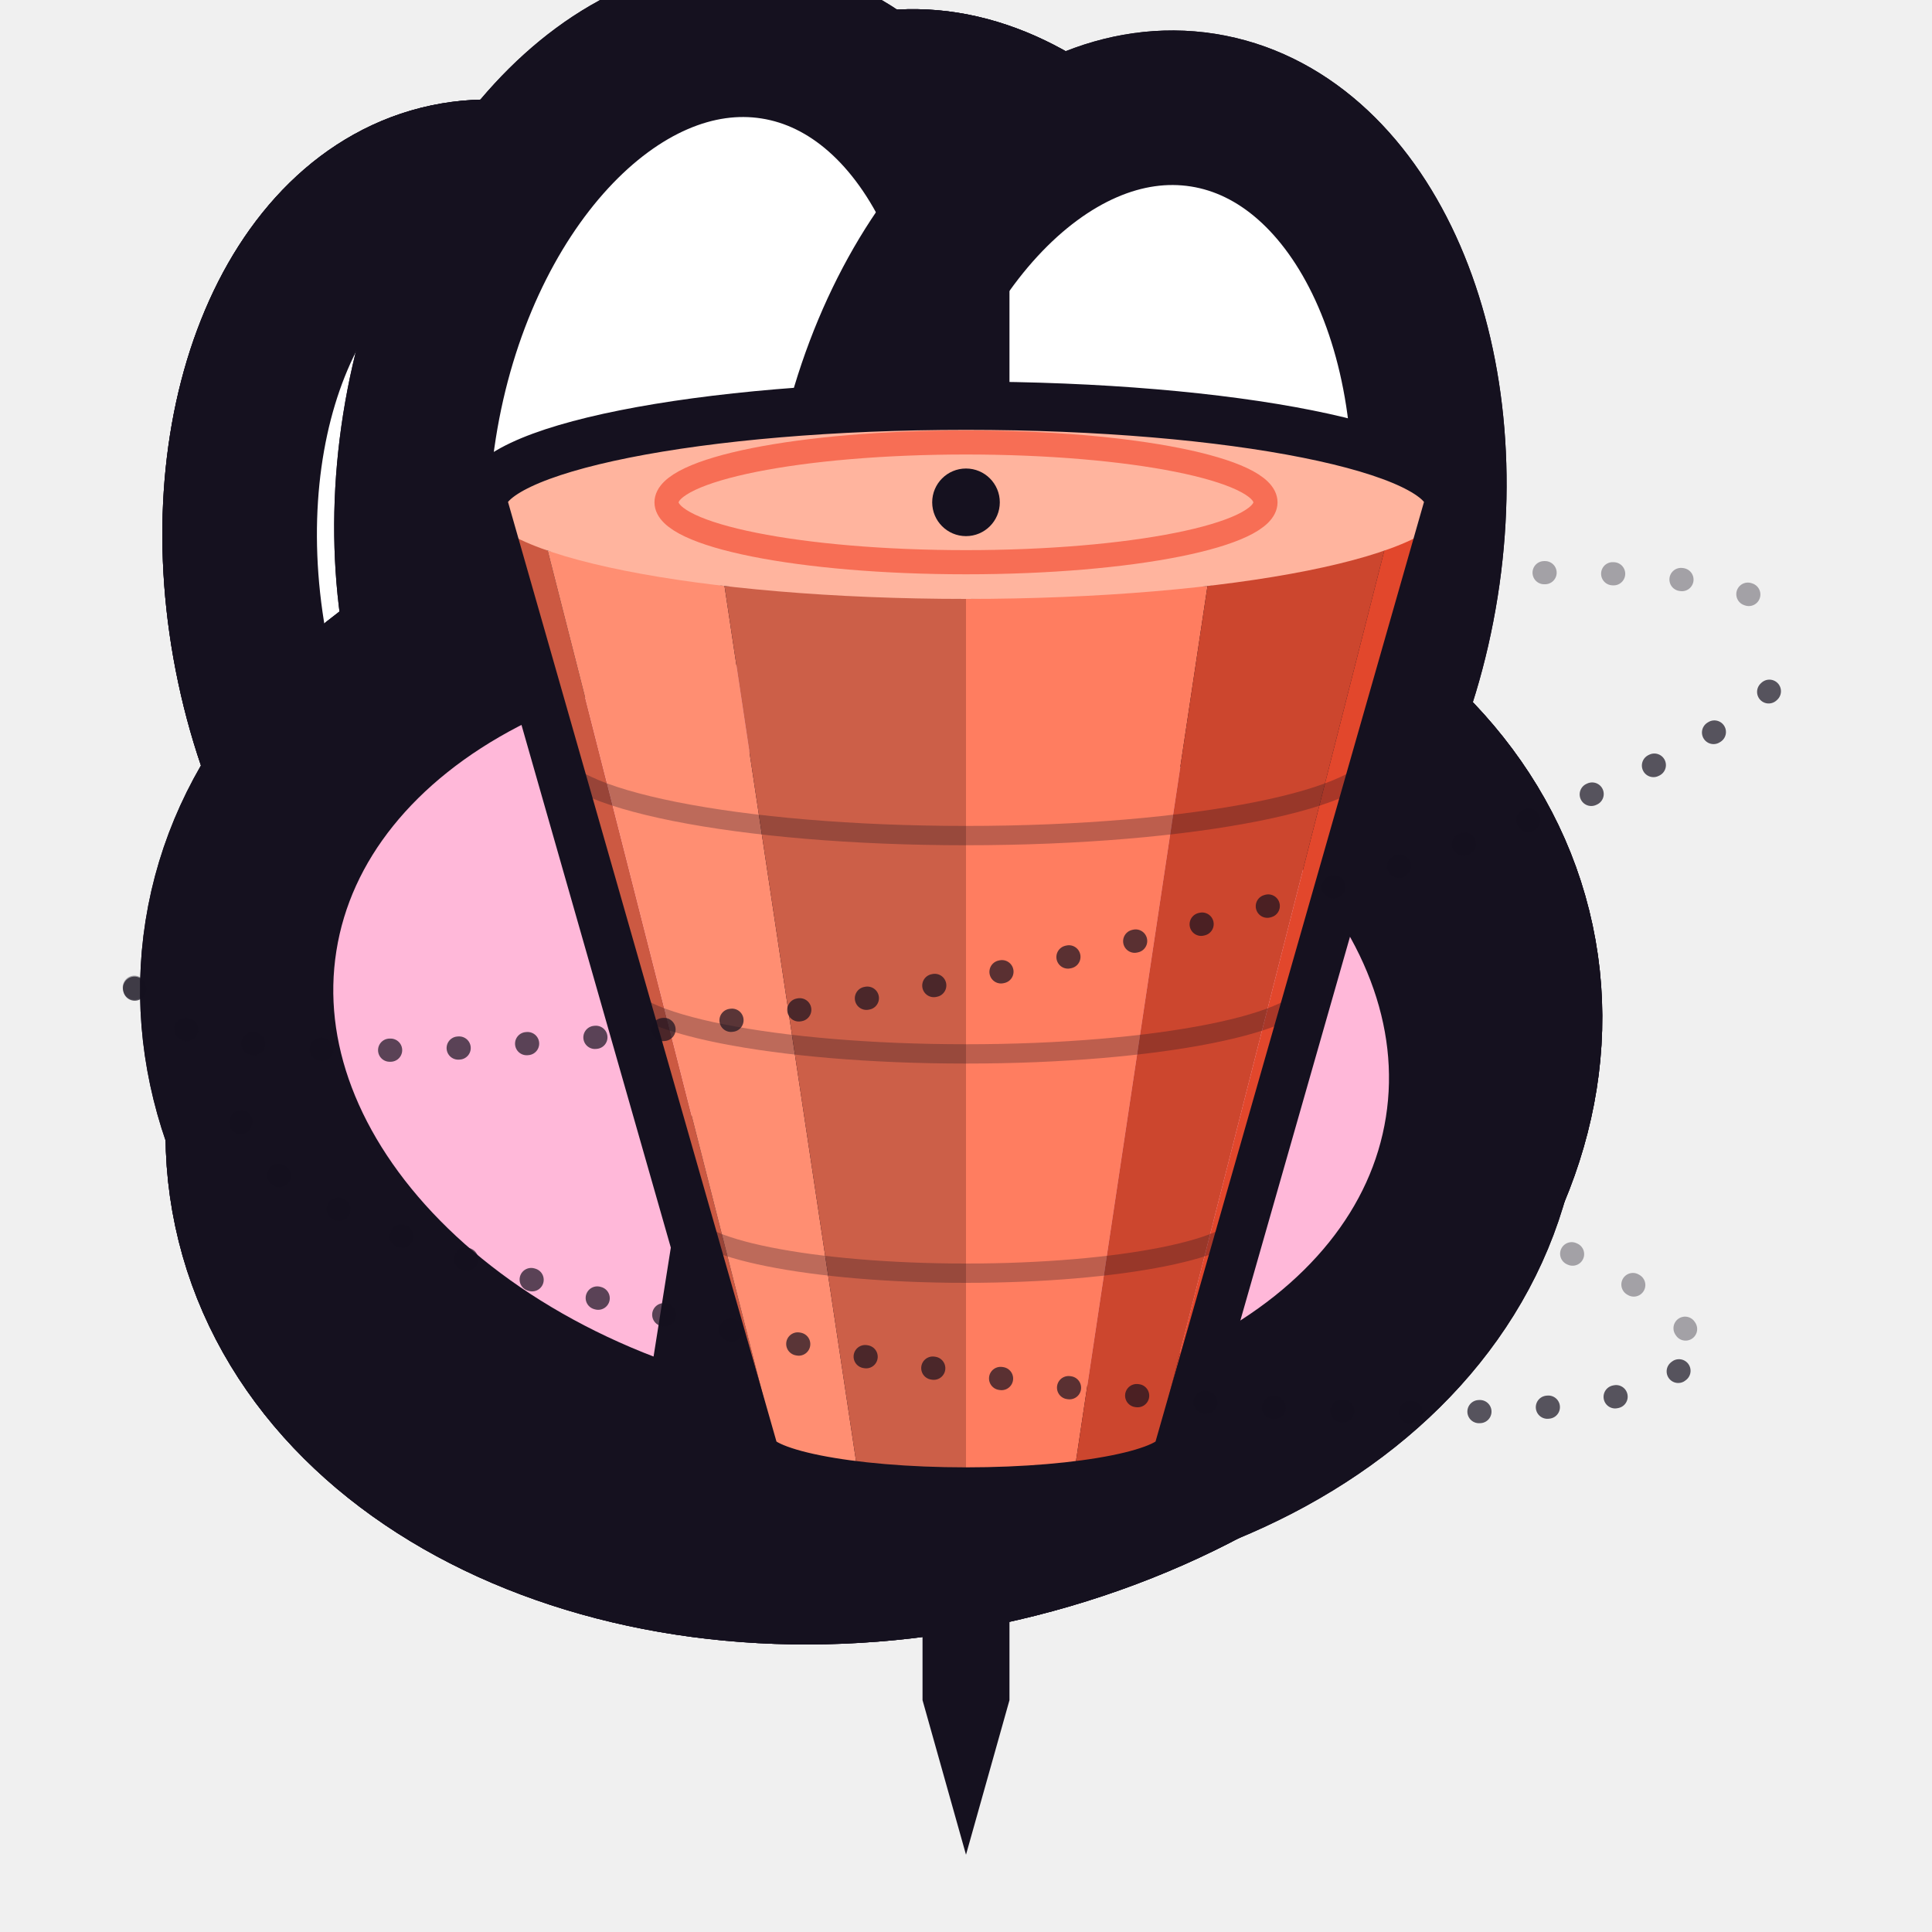
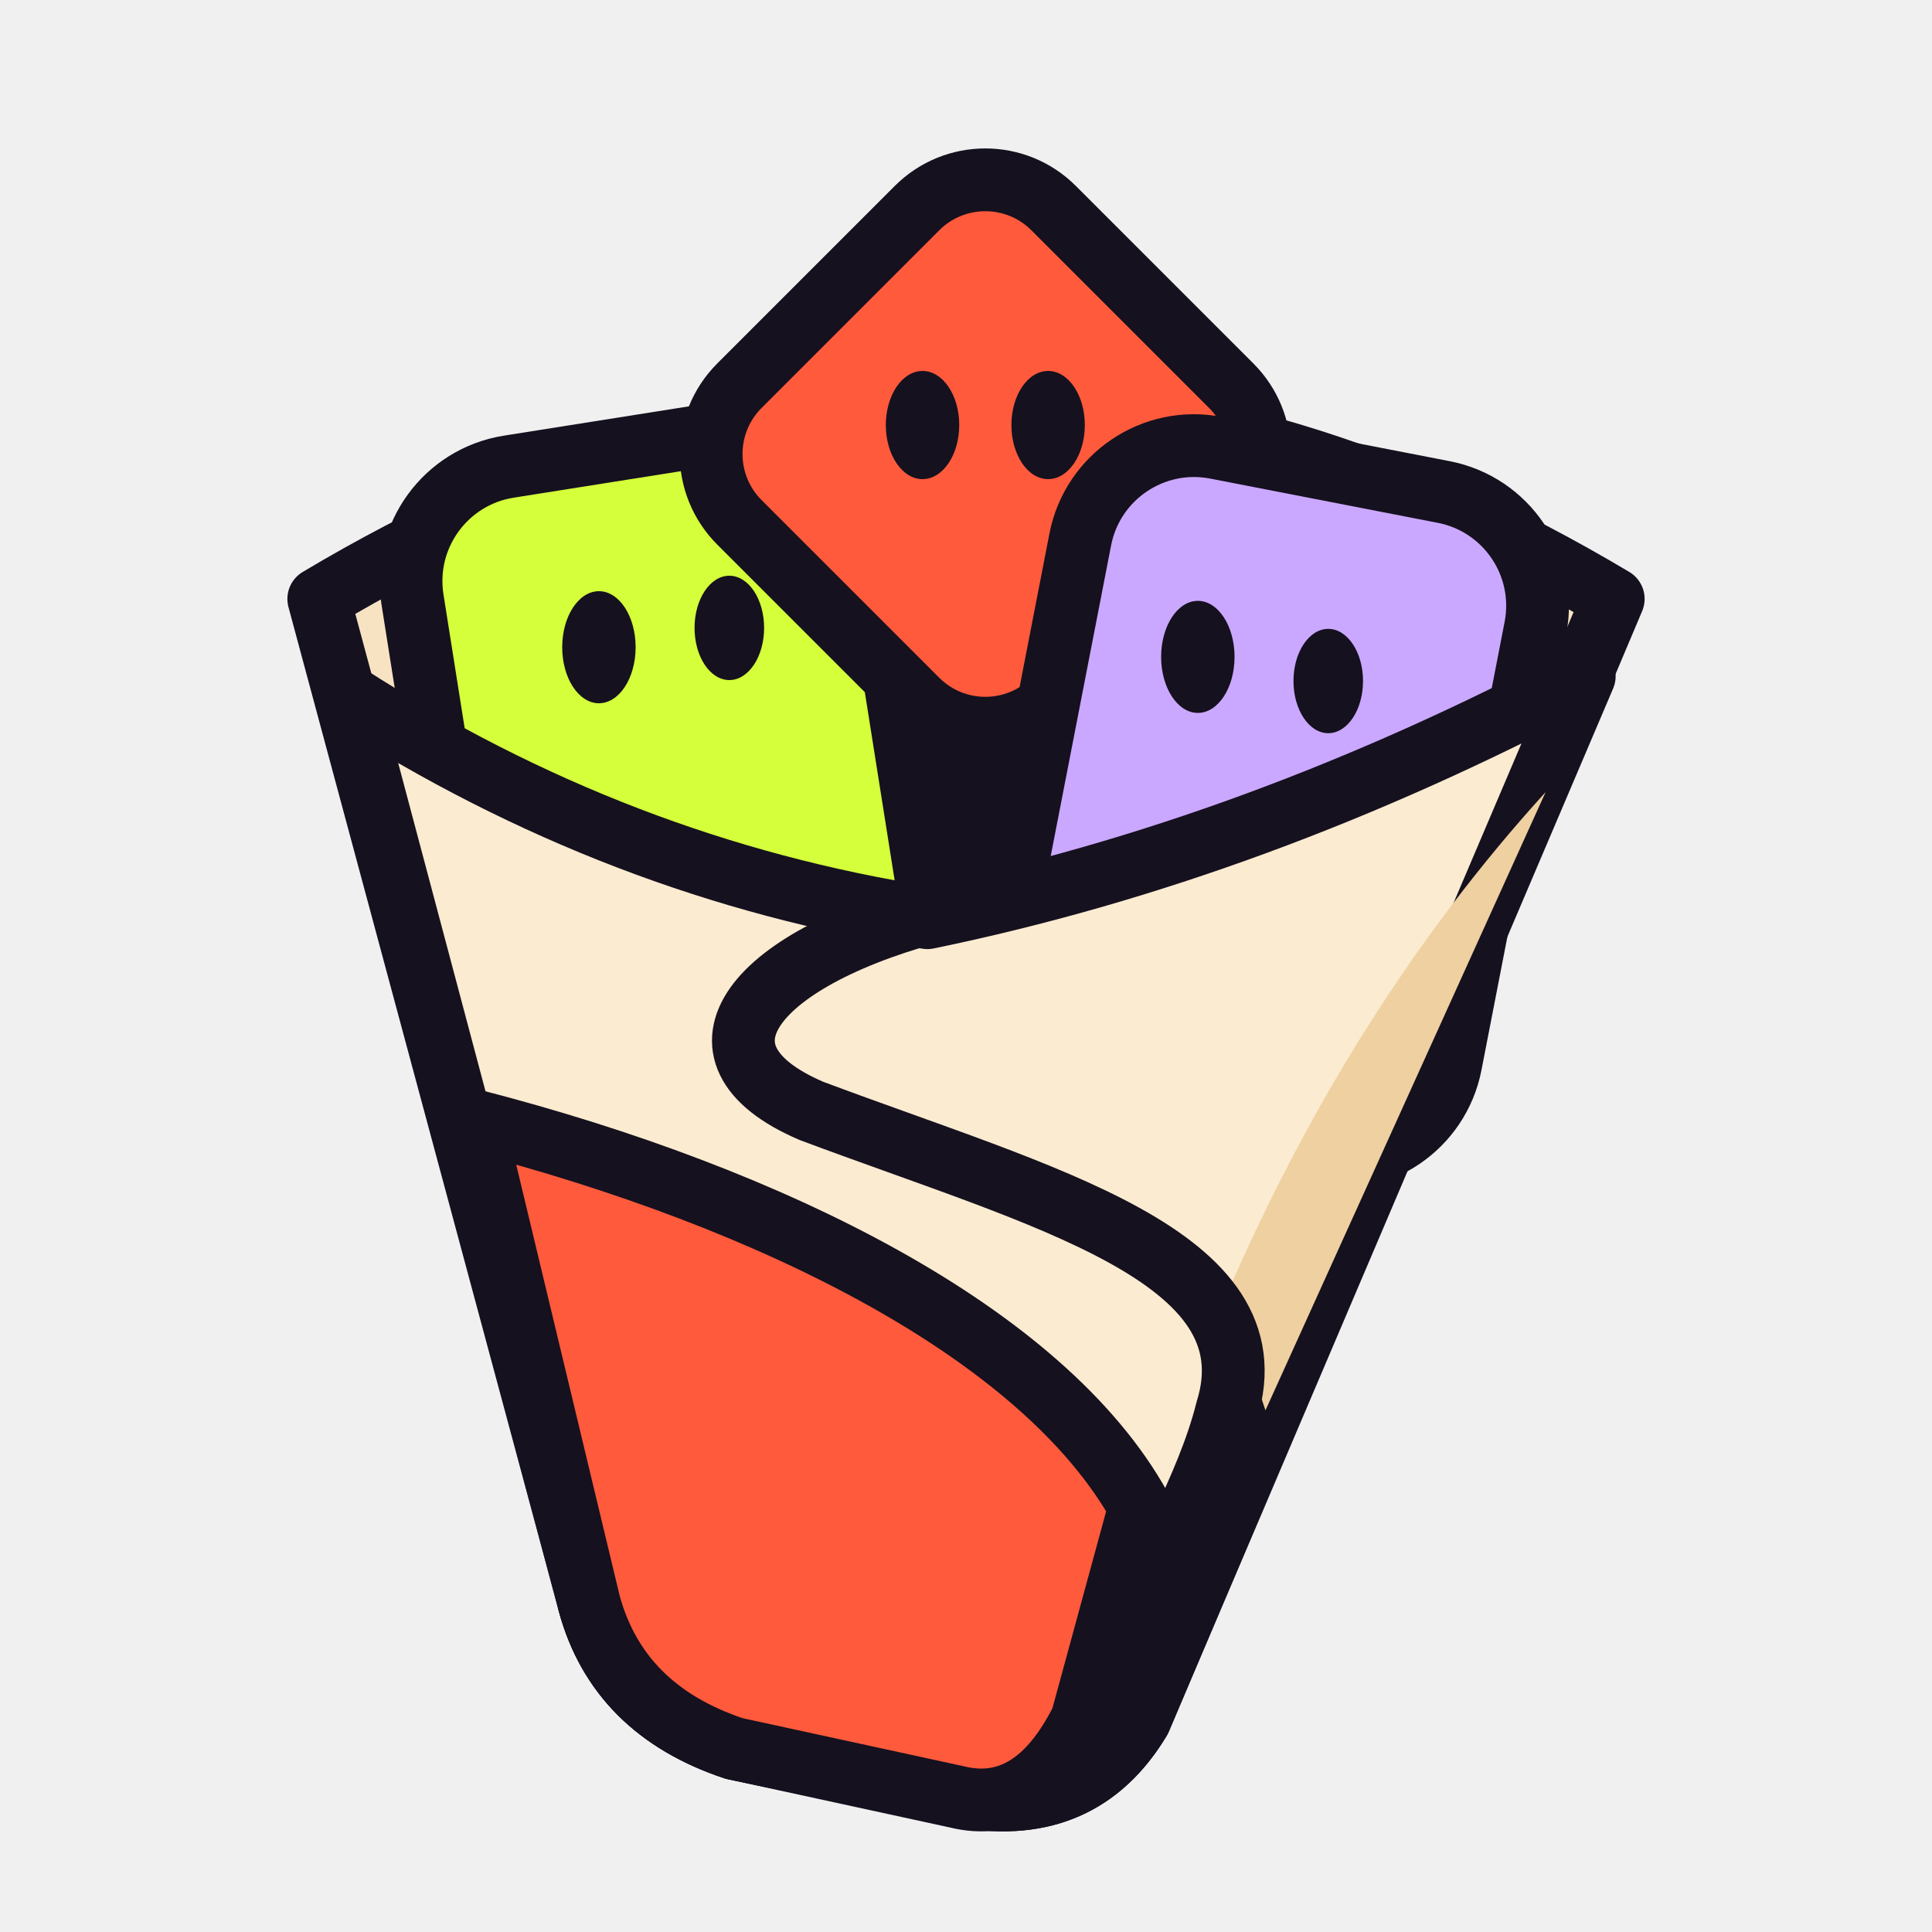
<svg xmlns="http://www.w3.org/2000/svg" viewBox="0 0 200 200" role="img" aria-label="Swarmaa">
-   <defs>
-     <symbol id="bee" viewBox="-10 -12 20 20" width="28" height="28" overflow="visible">
-       <g fill="#FFFFFF" stroke="#15111F" stroke-width="1.6">
-         <ellipse cx="-2.5" cy="-5.5" rx="3" ry="4.5">
-           <animate attributeName="ry" values="4.5;1;4.5" dur=".12s" repeatCount="indefinite" />
-         </ellipse>
-         <ellipse cx="2" cy="-5.5" rx="3" ry="4.5">
-           <animate attributeName="ry" values="1;4.5;1" dur=".12s" repeatCount="indefinite" />
-         </ellipse>
+   <style>
+     .pop{animation:pop 4.5s cubic-bezier(.34,1.56,.64,1) infinite}
+     .bob{animation:bob 2.2s ease-in-out infinite}
+     .eyes{animation:look 5s ease-in-out infinite}
+     .eyes ellipse{transform-box:fill-box;transform-origin:center;animation:blink 4s infinite}
+     .a2 .pop{animation-delay:-3s}.a2 .bob{animation-delay:-.7s}.a2 .eyes ellipse{animation-delay:-1.3s}
+     .a3 .pop{animation-delay:-1.5s}.a3 .bob{animation-delay:-1.4s}.a3 .eyes ellipse{animation-delay:-2.6s}.a3 .eyes{animation-delay:-2s}
+     @keyframes pop{0%,26%,100%{transform:translateY(0)}9%{transform:translateY(-14px)}17%{transform:translateY(1px)}}
+     @keyframes bob{0%,100%{transform:translateY(0)}50%{transform:translateY(-2.5px)}}
+     @keyframes look{0%,40%,100%{transform:translateX(0)}50%,85%{transform:translateX(2px)}}
+     @keyframes blink{0%,93%,100%{transform:scaleY(1)}96%{transform:scaleY(.12)}}
+     @media (prefers-reduced-motion:reduce){*{animation:none!important}}
+   </style>
+   <g stroke="#15111F" stroke-width="6.5" stroke-linejoin="round" stroke-linecap="round">
+     <path d="M33 62 Q100 22 167 62 L118 178 Q112 188 100 186 L76 181 Q64 177 61 166 Z" fill="#F7E3C1" />
+     <path d="M45 68 Q100 40 155 68 L150 96 L50 96 Z" fill="#15111F" stroke="none" />
+     <g class="a1">
+       <g class="pop">
+         <g class="bob">
+           <rect x="46" y="46" width="48" height="70" rx="12" fill="#D4FF3A" transform="rotate(-9 70 81)" />
+           <g class="eyes" fill="#15111F" stroke="none">
+             <ellipse cx="62" cy="67" rx="3.8" ry="5.8" />
+             <ellipse cx="75.5" cy="65" rx="3.6" ry="5.4" />
+           </g>
+         </g>
      </g>
-       <ellipse rx="6.5" ry="4.8" fill="currentColor" stroke="#15111F" stroke-width="2" />
-       <path d="M-.5 -4.4v8.8" stroke="#15111F" stroke-width="2.2" />
-     </symbol>
-   </defs>
-   <g transform="rotate(-12 100 84)">
-     <path d="M12 84 A88 17 0 0 1 188 84" fill="none" stroke="#15111F" stroke-width="2.4" stroke-linecap="round" stroke-dasharray="0.1 7" stroke-opacity="0.35" />
-     <use href="#bee" x="-14" y="-11" color="#D4FF3A">
-       <animateMotion path="M12 84 A88 17 0 0 1 188 84 A88 17 0 0 1 12 84" dur="3.6s" begin="-0.00s" repeatCount="indefinite" />
-       <animate attributeName="opacity" values="1;0" keyTimes="0;.5" calcMode="discrete" dur="3.6s" begin="-0.00s" repeatCount="indefinite" />
-     </use>
-     <use href="#bee" x="-14" y="-11" color="#FFE08A">
-       <animateMotion path="M12 84 A88 17 0 0 1 188 84 A88 17 0 0 1 12 84" dur="3.6s" begin="-1.30s" repeatCount="indefinite" />
-       <animate attributeName="opacity" values="1;0" keyTimes="0;.5" calcMode="discrete" dur="3.6s" begin="-1.30s" repeatCount="indefinite" />
-     </use>
-     <use href="#bee" x="-14" y="-11" color="#9CC8FF">
-       <animateMotion path="M12 84 A88 17 0 0 1 188 84 A88 17 0 0 1 12 84" dur="3.6s" begin="-2.52s" repeatCount="indefinite" />
-       <animate attributeName="opacity" values="1;0" keyTimes="0;.5" calcMode="discrete" dur="3.6s" begin="-2.52s" repeatCount="indefinite" />
-     </use>
-   </g>
-   <g transform="rotate(9 100 128)">
-     <path d="M24 128 A76 14 0 0 1 176 128" fill="none" stroke="#15111F" stroke-width="2.4" stroke-linecap="round" stroke-dasharray="0.1 7" stroke-opacity="0.35" />
-     <use href="#bee" x="-14" y="-11" color="#D6C2FF">
-       <animateMotion path="M24 128 A76 14 0 0 1 176 128 A76 14 0 0 1 24 128" dur="3.0s" begin="-0.45s" repeatCount="indefinite" />
-       <animate attributeName="opacity" values="1;0" keyTimes="0;.5" calcMode="discrete" dur="3.0s" begin="-0.45s" repeatCount="indefinite" />
-     </use>
-     <use href="#bee" x="-14" y="-11" color="#FFB8D9">
-       <animateMotion path="M24 128 A76 14 0 0 1 176 128 A76 14 0 0 1 24 128" dur="3.0s" begin="-1.86s" repeatCount="indefinite" />
-       <animate attributeName="opacity" values="1;0" keyTimes="0;.5" calcMode="discrete" dur="3.0s" begin="-1.86s" repeatCount="indefinite" />
-     </use>
-   </g>
-   <path d="M100 6 L104.5 20 V176 L100 192 L95.5 176 V20 Z" fill="#15111F" />
-   <g>
-     <path d="M100.00 62.00 L125.00 60.66 L111.00 153.81 L100.00 154.40Z" fill="#FF7D60">
-       <animate attributeName="d" values="M100.00 62.00 L125.00 60.66 L111.00 153.81 L100.00 154.40Z;M102.18 61.99 L126.86 60.43 L111.82 153.71 L100.96 154.40Z;M104.36 61.96 L128.68 60.19 L112.62 153.60 L101.92 154.38Z;M106.53 61.91 L130.44 59.93 L113.39 153.49 L102.87 154.36Z;M108.68 61.85 L132.14 59.66 L114.14 153.37 L103.82 154.33Z;M110.82 61.76 L133.78 59.37 L114.86 153.24 L104.76 154.30Z;M112.94 61.66 L135.36 59.07 L115.56 153.11 L105.69 154.25Z;M115.04 61.54 L136.86 58.76 L116.22 152.97 L106.62 154.20Z;M117.10 61.40 L138.30 58.43 L116.85 152.83 L107.52 154.13Z;M119.13 61.24 L139.67 58.09 L117.45 152.68 L108.42 154.07Z;M121.13 61.06 L140.96 57.74 L118.02 152.52 L109.30 153.99Z;M123.09 60.87 L142.17 57.37 L118.55 152.36 L110.16 153.90Z;M125.00 60.66 L143.30 57.00 L119.05 152.20 L111.00 153.81Z;M126.86 60.43 L144.35 56.62 L119.51 152.03 L111.82 153.71Z;M128.68 60.19 L145.32 56.23 L119.94 151.86 L112.62 153.60Z;M130.44 59.93 L146.19 55.83 L120.33 151.68 L113.39 153.49Z;M132.14 59.66 L146.98 55.42 L120.67 151.50 L114.14 153.37Z;M133.78 59.37 L147.69 55.01 L120.98 151.32 L114.86 153.24Z;M135.36 59.07 L148.30 54.59 L121.25 151.14 L115.56 153.11Z;M136.86 58.76 L148.81 54.16 L121.48 150.95 L116.22 152.97Z;M138.30 58.43 L149.24 53.74 L121.67 150.76 L116.85 152.83Z;M139.67 58.09 L149.57 53.31 L121.81 150.57 L117.45 152.68Z;M140.96 57.74 L149.81 52.87 L121.92 150.38 L118.02 152.52Z;M142.17 57.37 L149.95 52.44 L121.98 150.19 L118.55 152.36Z;M143.30 57.00 L150.00 52.00 L122.00 150.00 L119.05 152.20Z" dur="1.0s" repeatCount="indefinite" />
-       <animate attributeName="fill" values="#FF7D60;#FF7B5E;#FF795C;#FF775A;#FF7558;#FF7356;#FF7154;#FF6F52;#FF6D4F;#FF6A4D;#FF684B;#FF6648;#FF6446;#FF6144;#FF5F41;#FF5D3F;#FF5B3D;#FC583A;#F85638;#F55336;#F15134;#ED4E32;#E94C30;#E6492E;#E2472C" dur="1.0s" repeatCount="indefinite" />
-     </path>
-     <path d="M125.00 60.66 L143.30 57.00 L119.05 152.20 L111.00 153.81Z" fill="#CC462E">
-       <animate attributeName="d" values="M125.00 60.66 L143.30 57.00 L119.05 152.20 L111.00 153.81Z;M126.86 60.43 L144.35 56.62 L119.51 152.03 L111.82 153.71Z;M128.68 60.19 L145.32 56.23 L119.94 151.86 L112.62 153.60Z;M130.44 59.93 L146.19 55.83 L120.33 151.68 L113.39 153.49Z;M132.14 59.66 L146.98 55.42 L120.67 151.50 L114.14 153.37Z;M133.78 59.37 L147.69 55.01 L120.98 151.32 L114.86 153.24Z;M135.36 59.07 L148.30 54.59 L121.25 151.14 L115.56 153.11Z;M136.86 58.76 L148.81 54.16 L121.48 150.95 L116.22 152.97Z;M138.30 58.43 L149.24 53.74 L121.67 150.76 L116.85 152.83Z;M139.67 58.09 L149.57 53.31 L121.81 150.57 L117.45 152.68Z;M140.96 57.74 L149.81 52.87 L121.92 150.38 L118.02 152.52Z;M142.17 57.37 L149.95 52.44 L121.98 150.19 L118.55 152.36Z;M143.30 57.00 L150.00 52.00 L122.00 150.00 L119.05 152.20Z;M144.35 56.62 L149.95 51.56 L121.98 149.81 L119.51 152.03Z;M145.32 56.23 L149.81 51.13 L121.92 149.62 L119.94 151.86Z;M146.19 55.83 L149.57 50.69 L121.81 149.43 L120.33 151.68Z;M146.98 55.42 L149.24 50.26 L121.67 149.24 L120.67 151.50Z;M147.69 55.01 L148.81 49.84 L121.48 149.05 L120.98 151.32Z;M148.30 54.59 L148.30 49.41 L121.25 148.86 L121.25 151.14Z;M150.00 52.00 L150.00 52.00 L122.00 150.00 L122.00 150.00Z;M150.00 52.00 L150.00 52.00 L122.00 150.00 L122.00 150.00Z;M150.00 52.00 L150.00 52.00 L122.00 150.00 L122.00 150.00Z;M150.00 52.00 L150.00 52.00 L122.00 150.00 L122.00 150.00Z;M150.00 52.00 L150.00 52.00 L122.00 150.00 L122.00 150.00Z;M150.00 52.00 L150.00 52.00 L122.00 150.00 L122.00 150.00Z" dur="1.0s" repeatCount="indefinite" />
-       <animate attributeName="fill" values="#CC462E;#CC442C;#CC432B;#CC4229;#CC4128;#CB3F26;#C83E25;#C63C24;#C43B23;#C13921;#BF3720;#BD361F;#BA341E;#B9331C;#B6311B;#B4301A;#B22F19;#B02D17;#AE2C16;#AC2A16;#AA2914;#A82813;#A72712;#A52611;#A42511" dur="1.0s" repeatCount="indefinite" />
-     </path>
-     <path d="M143.30 57.00 L150.00 52.00 L122.00 150.00 L119.05 152.20Z" fill="#E2472C">
-       <animate attributeName="d" values="M143.30 57.00 L150.00 52.00 L122.00 150.00 L119.05 152.20Z;M144.35 56.62 L149.95 51.56 L121.98 149.81 L119.51 152.03Z;M145.32 56.23 L149.81 51.13 L121.92 149.62 L119.94 151.86Z;M146.19 55.83 L149.57 50.69 L121.81 149.43 L120.33 151.68Z;M146.98 55.42 L149.24 50.26 L121.67 149.24 L120.67 151.50Z;M147.69 55.01 L148.81 49.84 L121.48 149.05 L120.98 151.32Z;M148.30 54.59 L148.30 49.41 L121.25 148.86 L121.25 151.14Z;M150.00 52.00 L150.00 52.00 L122.00 150.00 L122.00 150.00Z;M150.00 52.00 L150.00 52.00 L122.00 150.00 L122.00 150.00Z;M150.00 52.00 L150.00 52.00 L122.00 150.00 L122.00 150.00Z;M150.00 52.00 L150.00 52.00 L122.00 150.00 L122.00 150.00Z;M150.00 52.00 L150.00 52.00 L122.00 150.00 L122.00 150.00Z;M150.00 52.00 L150.00 52.00 L122.00 150.00 L122.00 150.00Z;M150.00 52.00 L150.00 52.00 L122.00 150.00 L122.00 150.00Z;M150.00 52.00 L150.00 52.00 L122.00 150.00 L122.00 150.00Z;M150.00 52.00 L150.00 52.00 L122.00 150.00 L122.00 150.00Z;M150.00 52.00 L150.00 52.00 L122.00 150.00 L122.00 150.00Z;M150.00 52.00 L150.00 52.00 L122.00 150.00 L122.00 150.00Z;M150.00 52.00 L150.00 52.00 L122.00 150.00 L122.00 150.00Z;M150.00 52.00 L150.00 52.00 L122.00 150.00 L122.00 150.00Z;M150.00 52.00 L150.00 52.00 L122.00 150.00 L122.00 150.00Z;M150.00 52.00 L150.00 52.00 L122.00 150.00 L122.00 150.00Z;M150.00 52.00 L150.00 52.00 L122.00 150.00 L122.00 150.00Z;M150.00 52.00 L150.00 52.00 L122.00 150.00 L122.00 150.00Z;M150.00 52.00 L150.00 52.00 L122.00 150.00 L122.00 150.00Z" dur="1.0s" repeatCount="indefinite" />
-       <animate attributeName="fill" values="#E2472C;#DF442A;#DB4228;#D84026;#D43E24;#D13B22;#CE3920;#CB371F;#C8351D;#C5331B;#C2311A;#BF3018;#BD2E17;#BB2C15;#B82B14;#B62913;#B42812;#B22711;#B12610;#AF250F;#AE240E;#AC230D;#AB220D;#AA220C;#A9210C" dur="1.0s" repeatCount="indefinite" />
-     </path>
-     <path d="M150.00 52.00 L150.00 52.00 L122.00 150.00 L122.00 150.00Z" fill="#A42511">
-       <animate attributeName="d" values="M150.00 52.00 L150.00 52.00 L122.00 150.00 L122.00 150.00Z;M150.00 52.00 L150.00 52.00 L122.00 150.00 L122.00 150.00Z;M150.00 52.00 L150.00 52.00 L122.00 150.00 L122.00 150.00Z;M150.00 52.00 L150.00 52.00 L122.00 150.00 L122.00 150.00Z;M150.00 52.00 L150.00 52.00 L122.00 150.00 L122.00 150.00Z;M150.00 52.00 L150.00 52.00 L122.00 150.00 L122.00 150.00Z;M150.00 52.00 L150.00 52.00 L122.00 150.00 L122.00 150.00Z;M150.00 52.00 L150.00 52.00 L122.00 150.00 L122.00 150.00Z;M150.00 52.00 L150.00 52.00 L122.00 150.00 L122.00 150.00Z;M150.00 52.00 L150.00 52.00 L122.00 150.00 L122.00 150.00Z;M150.00 52.00 L150.00 52.00 L122.00 150.00 L122.00 150.00Z;M150.00 52.00 L150.00 52.00 L122.00 150.00 L122.00 150.00Z;M150.00 52.00 L150.00 52.00 L122.00 150.00 L122.00 150.00Z;M150.00 52.00 L150.00 52.00 L122.00 150.00 L122.00 150.00Z;M150.00 52.00 L150.00 52.00 L122.00 150.00 L122.00 150.00Z;M150.00 52.00 L150.00 52.00 L122.00 150.00 L122.00 150.00Z;M150.00 52.00 L150.00 52.00 L122.00 150.00 L122.00 150.00Z;M150.00 52.00 L150.00 52.00 L122.00 150.00 L122.00 150.00Z;M150.00 52.00 L150.00 52.00 L122.00 150.00 L122.00 150.00Z;M150.00 52.00 L150.00 52.00 L122.00 150.00 L122.00 150.00Z;M150.00 52.00 L150.00 52.00 L122.00 150.00 L122.00 150.00Z;M150.00 52.00 L150.00 52.00 L122.00 150.00 L122.00 150.00Z;M150.00 52.00 L150.00 52.00 L122.00 150.00 L122.00 150.00Z;M150.00 52.00 L150.00 52.00 L122.00 150.00 L122.00 150.00Z;M150.00 52.00 L150.00 52.00 L122.00 150.00 L122.00 150.00Z" dur="1.0s" repeatCount="indefinite" />
-       <animate attributeName="fill" values="#A42511;#A2240F;#A0230F;#9F220E;#9E210D;#9D210D;#9C200C;#9B1F0C;#9A1F0B;#991E0A;#981D0A;#981D0A;#971D0A;#971D09;#971C09;#971C09;#971C09;#971C09;#971C09;#971C09;#971D0A;#981D0A;#981D0A;#991D0A;#9A1E0B" dur="1.0s" repeatCount="indefinite" />
-     </path>
-     <path d="M150.00 52.00 L150.00 52.00 L122.00 150.00 L122.00 150.00Z" fill="#A9210C">
-       <animate attributeName="d" values="M150.00 52.00 L150.00 52.00 L122.00 150.00 L122.00 150.00Z;M150.00 52.00 L150.00 52.00 L122.00 150.00 L122.00 150.00Z;M150.00 52.00 L150.00 52.00 L122.00 150.00 L122.00 150.00Z;M150.00 52.00 L150.00 52.00 L122.00 150.00 L122.00 150.00Z;M150.00 52.00 L150.00 52.00 L122.00 150.00 L122.00 150.00Z;M150.00 52.00 L150.00 52.00 L122.00 150.00 L122.00 150.00Z;M150.00 52.00 L150.00 52.00 L122.00 150.00 L122.00 150.00Z;M150.00 52.00 L150.00 52.00 L122.00 150.00 L122.00 150.00Z;M150.00 52.00 L150.00 52.00 L122.00 150.00 L122.00 150.00Z;M150.00 52.00 L150.00 52.00 L122.00 150.00 L122.00 150.00Z;M150.00 52.00 L150.00 52.00 L122.00 150.00 L122.00 150.00Z;M150.00 52.00 L150.00 52.00 L122.00 150.00 L122.00 150.00Z;M150.00 52.00 L150.00 52.00 L122.00 150.00 L122.00 150.00Z;M150.00 52.00 L150.00 52.00 L122.00 150.00 L122.00 150.00Z;M150.00 52.00 L150.00 52.00 L122.00 150.00 L122.00 150.00Z;M150.00 52.00 L150.00 52.00 L122.00 150.00 L122.00 150.00Z;M150.00 52.00 L150.00 52.00 L122.00 150.00 L122.00 150.00Z;M150.00 52.00 L150.00 52.00 L122.00 150.00 L122.00 150.00Z;M150.00 52.00 L150.00 52.00 L122.00 150.00 L122.00 150.00Z;M50.00 52.00 L50.00 52.00 L78.00 150.00 L78.00 150.00Z;M50.00 52.00 L50.00 52.00 L78.00 150.00 L78.00 150.00Z;M50.00 52.00 L50.00 52.00 L78.00 150.00 L78.00 150.00Z;M50.00 52.00 L50.00 52.00 L78.00 150.00 L78.00 150.00Z;M50.00 52.00 L50.00 52.00 L78.00 150.00 L78.00 150.00Z;M50.00 52.00 L50.00 52.00 L78.00 150.00 L78.00 150.00Z" dur="1.0s" repeatCount="indefinite" />
-       <animate attributeName="fill" values="#A9210C;#A9210B;#A8200B;#A8200B;#A8200B;#A8200B;#A8200B;#A9200B;#A9210C;#AA210C;#AB220D;#AC220D;#AD230E;#AE240F;#B0250F;#B12610;#B32711;#B52912;#B72A14;#B92C15;#BC2D16;#BE2F18;#C13119;#C4321B;#C6341C" dur="1.0s" repeatCount="indefinite" />
-     </path>
-     <path d="M150.00 52.00 L150.00 52.00 L122.00 150.00 L122.00 150.00Z" fill="#9A1E0B">
-       <animate attributeName="d" values="M150.00 52.00 L150.00 52.00 L122.00 150.00 L122.00 150.00Z;M150.00 52.00 L150.00 52.00 L122.00 150.00 L122.00 150.00Z;M150.00 52.00 L150.00 52.00 L122.00 150.00 L122.00 150.00Z;M150.00 52.00 L150.00 52.00 L122.00 150.00 L122.00 150.00Z;M150.00 52.00 L150.00 52.00 L122.00 150.00 L122.00 150.00Z;M150.00 52.00 L150.00 52.00 L122.00 150.00 L122.00 150.00Z;M150.00 52.00 L150.00 52.00 L122.00 150.00 L122.00 150.00Z;M50.00 52.00 L50.00 52.00 L78.00 150.00 L78.00 150.00Z;M50.00 52.00 L50.00 52.00 L78.00 150.00 L78.00 150.00Z;M50.00 52.00 L50.00 52.00 L78.00 150.00 L78.00 150.00Z;M50.00 52.00 L50.00 52.00 L78.00 150.00 L78.00 150.00Z;M50.00 52.00 L50.00 52.00 L78.00 150.00 L78.00 150.00Z;M50.00 52.00 L50.00 52.00 L78.00 150.00 L78.00 150.00Z;M50.00 52.00 L50.00 52.00 L78.00 150.00 L78.00 150.00Z;M50.00 52.00 L50.00 52.00 L78.00 150.00 L78.00 150.00Z;M50.00 52.00 L50.00 52.00 L78.00 150.00 L78.00 150.00Z;M50.00 52.00 L50.00 52.00 L78.00 150.00 L78.00 150.00Z;M50.00 52.00 L50.00 52.00 L78.00 150.00 L78.00 150.00Z;M50.00 52.00 L50.00 52.00 L78.00 150.00 L78.00 150.00Z;M50.00 52.00 L50.00 52.00 L78.00 150.00 L78.00 150.00Z;M50.00 52.00 L50.00 52.00 L78.00 150.00 L78.00 150.00Z;M50.00 52.00 L50.00 52.00 L78.00 150.00 L78.00 150.00Z;M50.00 52.00 L50.00 52.00 L78.00 150.00 L78.00 150.00Z;M50.00 52.00 L50.00 52.00 L78.00 150.00 L78.00 150.00Z;M50.00 52.00 L50.00 52.00 L78.00 150.00 L78.00 150.00Z" dur="1.0s" repeatCount="indefinite" />
-       <animate attributeName="fill" values="#9A1E0B;#9A1F0C;#9B1F0C;#9C200C;#9D210D;#9F220D;#A0220F;#A1240F;#A32410;#A42611;#A62712;#A82713;#A92914;#AB2A15;#AD2B16;#AF2C17;#B12E18;#B32F19;#B5311A;#B7321C;#B9341D;#BC351E;#BE361F;#C03821;#C33922" dur="1.0s" repeatCount="indefinite" />
-     </path>
-     <path d="M50.00 52.00 L50.00 52.00 L78.00 150.00 L78.00 150.00Z" fill="#C6341C">
-       <animate attributeName="d" values="M50.00 52.00 L50.00 52.00 L78.00 150.00 L78.00 150.00Z;M50.00 52.00 L50.00 52.00 L78.00 150.00 L78.00 150.00Z;M50.00 52.00 L50.00 52.00 L78.00 150.00 L78.00 150.00Z;M50.00 52.00 L50.00 52.00 L78.00 150.00 L78.00 150.00Z;M50.00 52.00 L50.00 52.00 L78.00 150.00 L78.00 150.00Z;M50.00 52.00 L50.00 52.00 L78.00 150.00 L78.00 150.00Z;M50.00 52.00 L50.00 52.00 L78.00 150.00 L78.00 150.00Z;M50.00 52.00 L50.00 52.00 L78.00 150.00 L78.00 150.00Z;M50.00 52.00 L50.00 52.00 L78.00 150.00 L78.00 150.00Z;M50.00 52.00 L50.00 52.00 L78.00 150.00 L78.00 150.00Z;M50.00 52.00 L50.00 52.00 L78.00 150.00 L78.00 150.00Z;M50.00 52.00 L50.00 52.00 L78.00 150.00 L78.00 150.00Z;M50.00 52.00 L50.00 52.00 L78.00 150.00 L78.00 150.00Z;M50.00 52.00 L50.00 52.00 L78.00 150.00 L78.00 150.00Z;M50.00 52.00 L50.00 52.00 L78.00 150.00 L78.00 150.00Z;M50.00 52.00 L50.00 52.00 L78.00 150.00 L78.00 150.00Z;M50.00 52.00 L50.00 52.00 L78.00 150.00 L78.00 150.00Z;M50.00 52.00 L50.00 52.00 L78.00 150.00 L78.00 150.00Z;M50.00 52.00 L50.00 52.00 L78.00 150.00 L78.00 150.00Z;M50.00 52.00 L50.00 52.00 L78.00 150.00 L78.00 150.00Z;M50.00 52.00 L50.00 52.00 L78.00 150.00 L78.00 150.00Z;M50.00 52.00 L50.00 52.00 L78.00 150.00 L78.00 150.00Z;M50.00 52.00 L50.00 52.00 L78.00 150.00 L78.00 150.00Z;M50.00 52.00 L50.00 52.00 L78.00 150.00 L78.00 150.00Z;M50.00 52.00 L50.00 52.00 L78.00 150.00 L78.00 150.00Z" dur="1.0s" repeatCount="indefinite" />
-       <animate attributeName="fill" values="#C6341C;#C9361E;#CC381F;#CF3A21;#D33C23;#D63F25;#D94127;#DD4329;#E0462B;#E4482D;#E84A2F;#EB4D31;#EF4F33;#F35235;#F65437;#FA5739;#FE593B;#FF5C3E;#FF5E40;#FF6043;#FF6345;#FF6547;#FF674A;#FF694C;#FF6C4E" dur="1.0s" repeatCount="indefinite" />
-     </path>
-     <path d="M50.00 52.00 L50.00 52.00 L78.00 150.00 L78.00 150.00Z" fill="#C33922">
-       <animate attributeName="d" values="M50.00 52.00 L50.00 52.00 L78.00 150.00 L78.00 150.00Z;M50.00 52.00 L50.00 52.00 L78.00 150.00 L78.00 150.00Z;M50.00 52.00 L50.00 52.00 L78.00 150.00 L78.00 150.00Z;M50.00 52.00 L50.00 52.00 L78.00 150.00 L78.00 150.00Z;M50.00 52.00 L50.00 52.00 L78.00 150.00 L78.00 150.00Z;M50.00 52.00 L50.00 52.00 L78.00 150.00 L78.00 150.00Z;M50.00 52.00 L50.00 52.00 L78.00 150.00 L78.00 150.00Z;M50.00 52.00 L50.00 52.00 L78.00 150.00 L78.00 150.00Z;M50.00 52.00 L50.00 52.00 L78.00 150.00 L78.00 150.00Z;M50.00 52.00 L50.00 52.00 L78.00 150.00 L78.00 150.00Z;M50.00 52.00 L50.00 52.00 L78.00 150.00 L78.00 150.00Z;M50.00 52.00 L50.00 52.00 L78.00 150.00 L78.00 150.00Z;M50.00 52.00 L50.00 52.00 L78.00 150.00 L78.00 150.00Z;M50.00 52.00 L50.00 52.00 L78.00 150.00 L78.00 150.00Z;M50.00 52.00 L50.00 52.00 L78.00 150.00 L78.00 150.00Z;M50.00 52.00 L50.00 52.00 L78.00 150.00 L78.00 150.00Z;M50.00 52.00 L50.00 52.00 L78.00 150.00 L78.00 150.00Z;M50.00 52.00 L50.00 52.00 L78.00 150.00 L78.00 150.00Z;M50.00 52.00 L50.00 52.00 L78.00 150.00 L78.00 150.00Z;M51.19 49.84 L52.31 55.01 L79.02 151.32 L78.52 149.05Z;M50.76 50.26 L53.02 55.42 L79.33 151.50 L78.33 149.24Z;M50.43 50.69 L53.81 55.83 L79.67 151.68 L78.19 149.43Z;M50.19 51.13 L54.68 56.23 L80.06 151.86 L78.08 149.62Z;M50.05 51.56 L55.65 56.62 L80.49 152.03 L78.02 149.81Z;M50.00 52.00 L56.70 57.00 L80.95 152.20 L78.00 150.00Z" dur="1.0s" repeatCount="indefinite" />
-       <animate attributeName="fill" values="#C33922;#C53B23;#C73C24;#C93E26;#CC4027;#CC4129;#CC432A;#CC442C;#CC462D;#CC472E;#CC4830;#CC4931;#CC4B33;#CC4D34;#CC4E36;#CC4F37;#CC5038;#CC5239;#CC533B;#CC543C;#CC553D;#CC563E;#CC573F;#CC5840;#CC5942" dur="1.0s" repeatCount="indefinite" />
-     </path>
-     <path d="M50.00 52.00 L50.00 52.00 L78.00 150.00 L78.00 150.00Z" fill="#FF6C4E">
-       <animate attributeName="d" values="M50.00 52.00 L50.00 52.00 L78.00 150.00 L78.00 150.00Z;M50.00 52.00 L50.00 52.00 L78.00 150.00 L78.00 150.00Z;M50.00 52.00 L50.00 52.00 L78.00 150.00 L78.00 150.00Z;M50.00 52.00 L50.00 52.00 L78.00 150.00 L78.00 150.00Z;M50.00 52.00 L50.00 52.00 L78.00 150.00 L78.00 150.00Z;M50.00 52.00 L50.00 52.00 L78.00 150.00 L78.00 150.00Z;M50.00 52.00 L50.00 52.00 L78.00 150.00 L78.00 150.00Z;M51.19 49.84 L52.31 55.01 L79.02 151.32 L78.52 149.05Z;M50.76 50.26 L53.02 55.42 L79.33 151.50 L78.33 149.24Z;M50.43 50.69 L53.81 55.83 L79.67 151.68 L78.19 149.43Z;M50.19 51.13 L54.68 56.23 L80.06 151.86 L78.08 149.62Z;M50.05 51.56 L55.65 56.62 L80.49 152.03 L78.02 149.81Z;M50.00 52.00 L56.70 57.00 L80.95 152.20 L78.00 150.00Z;M50.05 52.44 L57.83 57.37 L81.45 152.36 L78.02 150.19Z;M50.19 52.87 L59.04 57.74 L81.98 152.52 L78.08 150.38Z;M50.43 53.31 L60.33 58.09 L82.55 152.68 L78.19 150.57Z;M50.76 53.74 L61.70 58.43 L83.15 152.83 L78.33 150.76Z;M51.19 54.16 L63.14 58.76 L83.78 152.97 L78.52 150.95Z;M51.70 54.59 L64.64 59.07 L84.44 153.11 L78.75 151.14Z;M52.31 55.01 L66.22 59.37 L85.14 153.24 L79.02 151.32Z;M53.02 55.42 L67.86 59.66 L85.86 153.37 L79.33 151.50Z;M53.81 55.83 L69.56 59.93 L86.61 153.49 L79.67 151.68Z;M54.68 56.23 L71.32 60.19 L87.38 153.60 L80.06 151.86Z;M55.65 56.62 L73.14 60.43 L88.18 153.71 L80.49 152.03Z;M56.70 57.00 L75.00 60.66 L89.00 153.81 L80.95 152.20Z" dur="1.0s" repeatCount="indefinite" />
-       <animate attributeName="fill" values="#FF6C4E;#FF6E50;#FF7053;#FF7255;#FF7457;#FF7659;#FF785B;#FF7A5D;#FF7C5F;#FF7D61;#FF7F62;#FF8164;#FF8266;#FF8467;#FF8569;#FF866A;#FF886B;#FF896D;#FF8A6E;#FF8B6F;#FF8C6F;#FF8C70;#FF8D71;#FF8E72;#FF8E72" dur="1.0s" repeatCount="indefinite" />
-     </path>
-     <path d="M50.00 52.00 L56.70 57.00 L80.95 152.20 L78.00 150.00Z" fill="#CC5942">
-       <animate attributeName="d" values="M50.00 52.00 L56.70 57.00 L80.95 152.20 L78.00 150.00Z;M50.05 52.44 L57.83 57.37 L81.45 152.36 L78.02 150.19Z;M50.19 52.87 L59.04 57.74 L81.98 152.52 L78.08 150.38Z;M50.43 53.31 L60.33 58.09 L82.55 152.68 L78.19 150.57Z;M50.76 53.74 L61.70 58.43 L83.15 152.83 L78.33 150.76Z;M51.19 54.16 L63.14 58.76 L83.78 152.97 L78.52 150.95Z;M51.70 54.59 L64.64 59.07 L84.44 153.11 L78.75 151.14Z;M52.31 55.01 L66.22 59.37 L85.14 153.24 L79.02 151.32Z;M53.02 55.42 L67.86 59.66 L85.86 153.37 L79.33 151.50Z;M53.81 55.83 L69.56 59.93 L86.61 153.49 L79.67 151.68Z;M54.68 56.23 L71.32 60.19 L87.38 153.60 L80.06 151.86Z;M55.65 56.62 L73.14 60.43 L88.18 153.71 L80.49 152.03Z;M56.70 57.00 L75.00 60.66 L89.00 153.81 L80.95 152.20Z;M57.83 57.37 L76.91 60.87 L89.84 153.90 L81.45 152.36Z;M59.04 57.74 L78.87 61.06 L90.70 153.99 L81.98 152.52Z;M60.33 58.09 L80.87 61.24 L91.58 154.07 L82.55 152.68Z;M61.70 58.43 L82.90 61.40 L92.48 154.13 L83.15 152.83Z;M63.14 58.76 L84.96 61.54 L93.38 154.20 L83.78 152.97Z;M64.64 59.07 L87.06 61.66 L94.31 154.25 L84.44 153.11Z;M66.22 59.37 L89.18 61.76 L95.24 154.30 L85.14 153.24Z;M67.86 59.66 L91.32 61.85 L96.18 154.33 L85.86 153.37Z;M69.56 59.93 L93.47 61.91 L97.13 154.36 L86.61 153.49Z;M71.32 60.19 L95.64 61.96 L98.08 154.38 L87.38 153.60Z;M73.14 60.43 L97.82 61.99 L99.04 154.40 L88.18 153.71Z;M75.00 60.66 L100.00 62.00 L100.00 154.40 L89.00 153.81Z" dur="1.0s" repeatCount="indefinite" />
-       <animate attributeName="fill" values="#CC5942;#CC5A42;#CC5B43;#CC5B44;#CC5D45;#CC5D46;#CC5E46;#CC5F47;#CC5F47;#CC5F48;#CC6048;#CC6049;#CC6049;#CC6049;#CC614A;#CC614A;#CC614A;#CC614A;#CC614A;#CC614A;#CC6049;#CC6049;#CC6048;#CC6048;#CC5F48" dur="1.0s" repeatCount="indefinite" />
-     </path>
-     <path d="M56.70 57.00 L75.00 60.66 L89.00 153.81 L80.95 152.20Z" fill="#FF8E72">
-       <animate attributeName="d" values="M56.70 57.00 L75.00 60.66 L89.00 153.81 L80.95 152.20Z;M57.83 57.37 L76.91 60.87 L89.84 153.90 L81.45 152.36Z;M59.04 57.74 L78.87 61.06 L90.70 153.99 L81.98 152.52Z;M60.33 58.09 L80.87 61.24 L91.58 154.07 L82.55 152.68Z;M61.70 58.43 L82.90 61.40 L92.48 154.13 L83.15 152.83Z;M63.14 58.76 L84.96 61.54 L93.38 154.20 L83.78 152.97Z;M64.64 59.07 L87.06 61.66 L94.31 154.25 L84.44 153.11Z;M66.22 59.37 L89.18 61.76 L95.24 154.30 L85.14 153.24Z;M67.86 59.66 L91.32 61.85 L96.18 154.33 L85.86 153.37Z;M69.56 59.93 L93.47 61.91 L97.13 154.36 L86.61 153.49Z;M71.32 60.19 L95.64 61.96 L98.08 154.38 L87.38 153.60Z;M73.14 60.43 L97.82 61.99 L99.04 154.40 L88.18 153.71Z;M75.00 60.66 L100.00 62.00 L100.00 154.40 L89.00 153.81Z;M76.91 60.87 L102.18 61.99 L100.96 154.40 L89.84 153.90Z;M78.87 61.06 L104.36 61.96 L101.92 154.38 L90.70 153.99Z;M80.87 61.24 L106.53 61.91 L102.87 154.36 L91.58 154.07Z;M82.90 61.40 L108.68 61.85 L103.82 154.33 L92.48 154.13Z;M84.96 61.54 L110.82 61.76 L104.76 154.30 L93.38 154.20Z;M87.06 61.66 L112.94 61.66 L105.69 154.25 L94.31 154.25Z;M89.18 61.76 L115.04 61.54 L106.62 154.20 L95.24 154.30Z;M91.32 61.85 L117.10 61.40 L107.52 154.13 L96.18 154.33Z;M93.47 61.91 L119.13 61.24 L108.42 154.07 L97.13 154.36Z;M95.64 61.96 L121.13 61.06 L109.30 153.99 L98.08 154.38Z;M97.82 61.99 L123.09 60.87 L110.16 153.90 L99.04 154.40Z;M100.00 62.00 L125.00 60.66 L111.00 153.81 L100.00 154.40Z" dur="1.0s" repeatCount="indefinite" />
-       <animate attributeName="fill" values="#FF8E72;#FF8E72;#FF8F73;#FF8F73;#FF8F73;#FF8F73;#FF8F73;#FF8F73;#FF8E72;#FF8E72;#FF8D71;#FF8D71;#FF8C70;#FF8B6F;#FF8A6E;#FF896D;#FF886C;#FF876B;#FF8669;#FF8468;#FF8367;#FF8165;#FF8063;#FF7E62;#FF7D60" dur="1.0s" repeatCount="indefinite" />
-     </path>
-     <path d="M75.00 60.66 L100.00 62.00 L100.00 154.40 L89.00 153.81Z" fill="#CC5F48">
-       <animate attributeName="d" values="M75.00 60.66 L100.00 62.00 L100.00 154.40 L89.00 153.81Z;M76.91 60.87 L102.18 61.99 L100.96 154.40 L89.84 153.90Z;M78.87 61.06 L104.36 61.96 L101.92 154.38 L90.70 153.99Z;M80.87 61.24 L106.53 61.91 L102.87 154.36 L91.58 154.07Z;M82.90 61.40 L108.68 61.85 L103.82 154.33 L92.48 154.13Z;M84.96 61.54 L110.82 61.76 L104.76 154.30 L93.38 154.20Z;M87.06 61.66 L112.94 61.66 L105.69 154.25 L94.31 154.25Z;M89.18 61.76 L115.04 61.54 L106.62 154.20 L95.24 154.30Z;M91.32 61.85 L117.10 61.40 L107.52 154.13 L96.18 154.33Z;M93.47 61.91 L119.13 61.24 L108.42 154.07 L97.13 154.36Z;M95.64 61.96 L121.13 61.06 L109.30 153.99 L98.08 154.38Z;M97.82 61.99 L123.09 60.87 L110.16 153.90 L99.04 154.40Z;M100.00 62.00 L125.00 60.66 L111.00 153.81 L100.00 154.40Z;M102.18 61.99 L126.86 60.43 L111.82 153.71 L100.96 154.40Z;M104.36 61.96 L128.68 60.19 L112.62 153.60 L101.92 154.38Z;M106.53 61.91 L130.44 59.93 L113.39 153.49 L102.87 154.36Z;M108.68 61.85 L132.14 59.66 L114.14 153.37 L103.82 154.33Z;M110.82 61.76 L133.78 59.37 L114.86 153.24 L104.76 154.30Z;M112.94 61.66 L135.36 59.07 L115.56 153.11 L105.69 154.25Z;M115.04 61.54 L136.86 58.76 L116.22 152.97 L106.62 154.20Z;M117.10 61.40 L138.30 58.43 L116.85 152.83 L107.52 154.13Z;M119.13 61.24 L139.67 58.09 L117.45 152.68 L108.42 154.07Z;M121.13 61.06 L140.96 57.74 L118.02 152.52 L109.30 153.99Z;M123.09 60.87 L142.17 57.37 L118.55 152.36 L110.16 153.90Z;M125.00 60.66 L143.30 57.00 L119.05 152.20 L111.00 153.81Z" dur="1.0s" repeatCount="indefinite" />
-       <animate attributeName="fill" values="#CC5F48;#CC5F47;#CC5E46;#CC5D46;#CC5D45;#CC5C45;#CC5B43;#CC5A43;#CC5A42;#CC5841;#CC5840;#CC563F;#CC563E;#CC553D;#CC533B;#CC523A;#CC5139;#CC5038;#CC4E36;#CC4D35;#CC4C33;#CC4A32;#CC4931;#CC482F;#CC462E" dur="1.0s" repeatCount="indefinite" />
-     </path>
-   </g>
-   <g fill="none" stroke="#15111F" stroke-width="2" stroke-opacity=".28">
-     <path d="M57.4 78 A42.6 8.5 0 0 0 142.6 78" />
-     <path d="M64.3 102 A35.7 7.1 0 0 0 135.7 102" />
-     <path d="M71.1 126 A28.9 5.8 0 0 0 128.9 126" />
-   </g>
-   <ellipse cx="100" cy="52" rx="50" ry="10.0" fill="#FFB49E" />
-   <ellipse cx="100" cy="52" rx="31.0" ry="6.2" fill="none" stroke="#F0361A" stroke-opacity=".55" stroke-width="2.5" />
-   <circle cx="100" cy="52" r="3.5" fill="#15111F" />
-   <path d="M50 52 L78 150 A22 4.4 0 0 0 122 150 L150 52 A50 10.0 0 0 0 50 52 A50 10.0 0 0 1 150 52" fill="none" stroke="#15111F" stroke-width="5" stroke-linejoin="round" />
-   <g transform="rotate(-12 100 84)">
-     <path d="M12 84 A88 17 0 0 0 188 84" fill="none" stroke="#15111F" stroke-width="2.4" stroke-linecap="round" stroke-dasharray="0.1 7" stroke-opacity="0.7" />
-     <use href="#bee" x="-14" y="-11" color="#D4FF3A" transform="scale(-1 1)">
-       <animateMotion path="M12 84 A88 17 0 0 1 188 84 A88 17 0 0 1 12 84" dur="3.6s" begin="-0.00s" repeatCount="indefinite" />
-       <animate attributeName="opacity" values="0;1" keyTimes="0;.5" calcMode="discrete" dur="3.6s" begin="-0.00s" repeatCount="indefinite" />
-     </use>
-     <use href="#bee" x="-14" y="-11" color="#FFE08A" transform="scale(-1 1)">
-       <animateMotion path="M12 84 A88 17 0 0 1 188 84 A88 17 0 0 1 12 84" dur="3.6s" begin="-1.30s" repeatCount="indefinite" />
-       <animate attributeName="opacity" values="0;1" keyTimes="0;.5" calcMode="discrete" dur="3.6s" begin="-1.30s" repeatCount="indefinite" />
-     </use>
-     <use href="#bee" x="-14" y="-11" color="#9CC8FF" transform="scale(-1 1)">
-       <animateMotion path="M12 84 A88 17 0 0 1 188 84 A88 17 0 0 1 12 84" dur="3.6s" begin="-2.52s" repeatCount="indefinite" />
-       <animate attributeName="opacity" values="0;1" keyTimes="0;.5" calcMode="discrete" dur="3.6s" begin="-2.52s" repeatCount="indefinite" />
-     </use>
-   </g>
-   <g transform="rotate(9 100 128)">
-     <path d="M24 128 A76 14 0 0 0 176 128" fill="none" stroke="#15111F" stroke-width="2.4" stroke-linecap="round" stroke-dasharray="0.1 7" stroke-opacity="0.7" />
-     <use href="#bee" x="-14" y="-11" color="#D6C2FF" transform="scale(-1 1)">
-       <animateMotion path="M24 128 A76 14 0 0 1 176 128 A76 14 0 0 1 24 128" dur="3.0s" begin="-0.45s" repeatCount="indefinite" />
-       <animate attributeName="opacity" values="0;1" keyTimes="0;.5" calcMode="discrete" dur="3.0s" begin="-0.45s" repeatCount="indefinite" />
-     </use>
-     <use href="#bee" x="-14" y="-11" color="#FFB8D9" transform="scale(-1 1)">
-       <animateMotion path="M24 128 A76 14 0 0 1 176 128 A76 14 0 0 1 24 128" dur="3.0s" begin="-1.86s" repeatCount="indefinite" />
-       <animate attributeName="opacity" values="0;1" keyTimes="0;.5" calcMode="discrete" dur="3.0s" begin="-1.86s" repeatCount="indefinite" />
-     </use>
+     </g>
+     <g class="a2">
+       <g class="pop">
+         <g class="bob">
+           <rect x="79" y="24" width="46" height="46" rx="10" fill="#FF5A3C" transform="rotate(45 102 47)" />
+           <g class="eyes" fill="#15111F" stroke="none">
+             <ellipse cx="95.5" cy="44" rx="3.8" ry="5.6" />
+             <ellipse cx="108.5" cy="44" rx="3.8" ry="5.6" />
+           </g>
+         </g>
+       </g>
+     </g>
+     <g class="a3">
+       <g class="pop">
+         <g class="bob">
+           <rect x="107" y="48" width="48" height="70" rx="12" fill="#CBA8FF" transform="rotate(11 131 83)" />
+           <g class="eyes" fill="#15111F" stroke="none">
+             <ellipse cx="124" cy="68" rx="3.8" ry="5.8" />
+             <ellipse cx="137.5" cy="70.5" rx="3.6" ry="5.4" />
+           </g>
+         </g>
+       </g>
+     </g>
+     <path d="M36 72 Q64 90 96 95 Q130 88 164 70 L118 178 Q112 188 100 186 L76 181 Q64 177 61 166 Z" fill="#FBEBD0" />
+     <path d="M160 82 Q140 104 127 134 L131 146 Z" fill="#EFD0A0" stroke="none" />
+     <path d="M49 116 C80 124 108 138 118 156 L112 178 Q107 188 99 186 L76 181 Q64 177 61 166 Z" fill="#FF5A3C" />
+     <path d="M98 94 C78 99 70 109 84 115 C108 124 132 130 127 146 C125 154 120 162 117 170" fill="none" />
  </g>
</svg>
